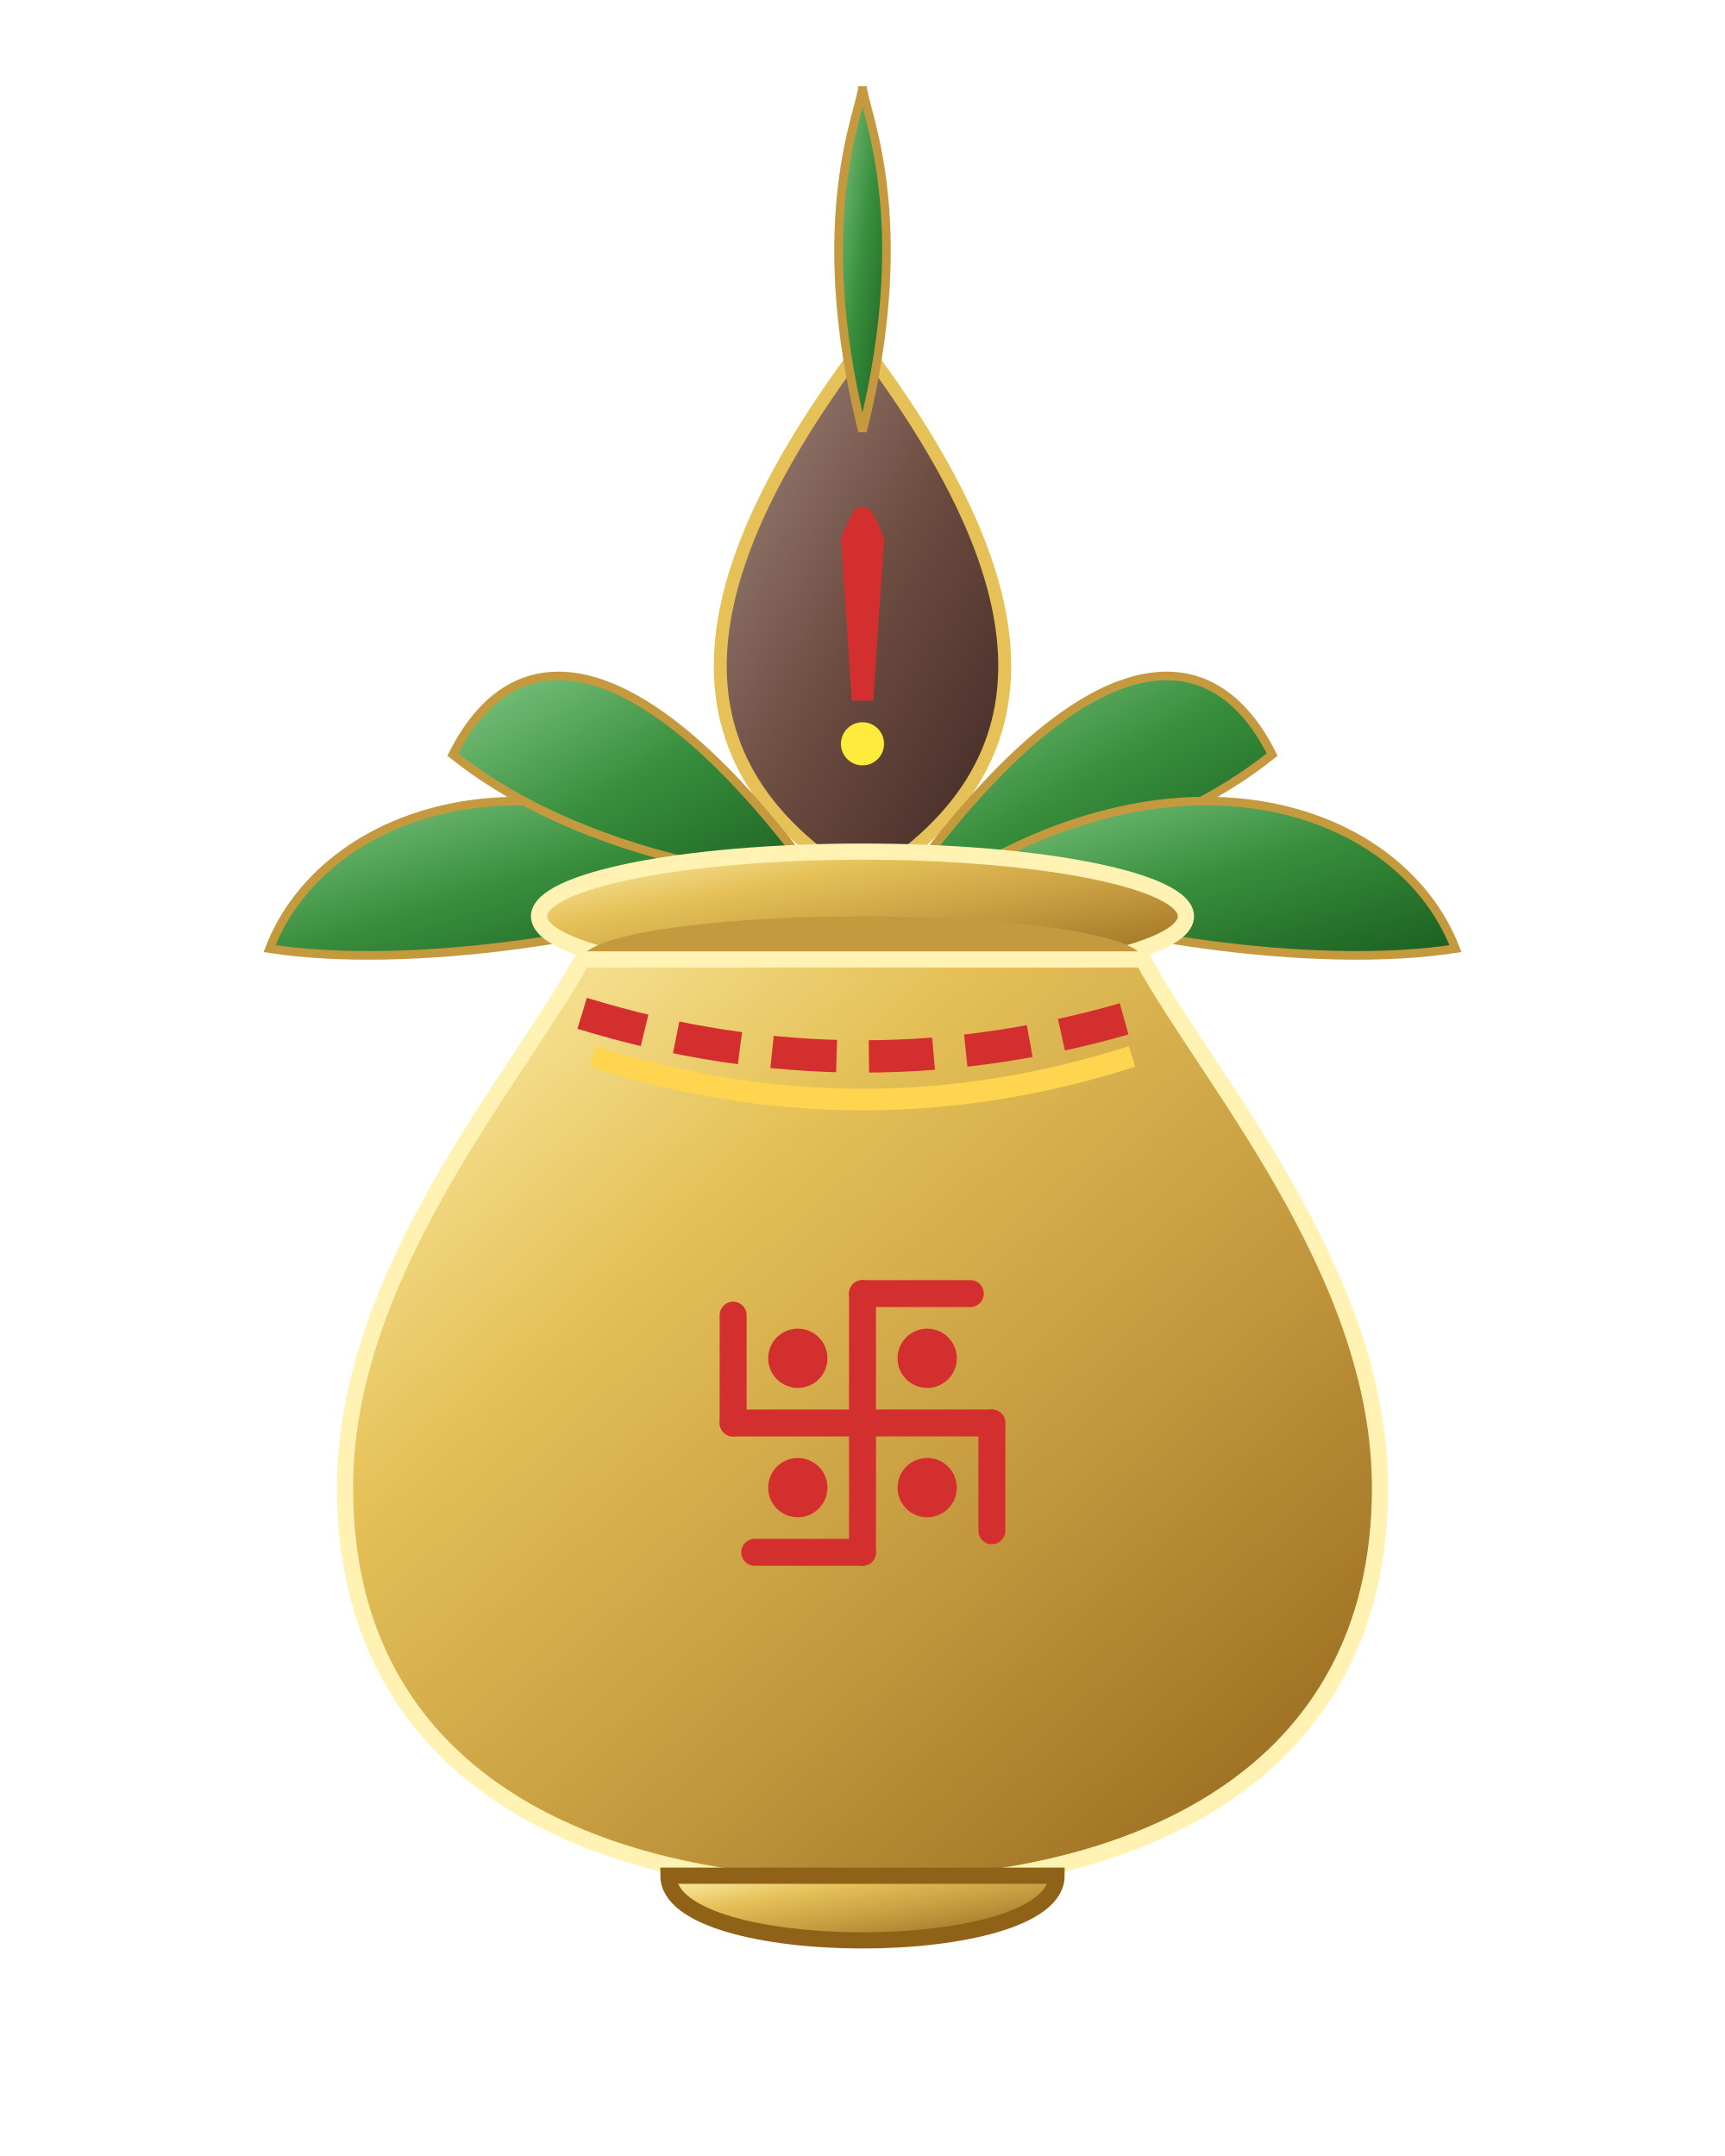
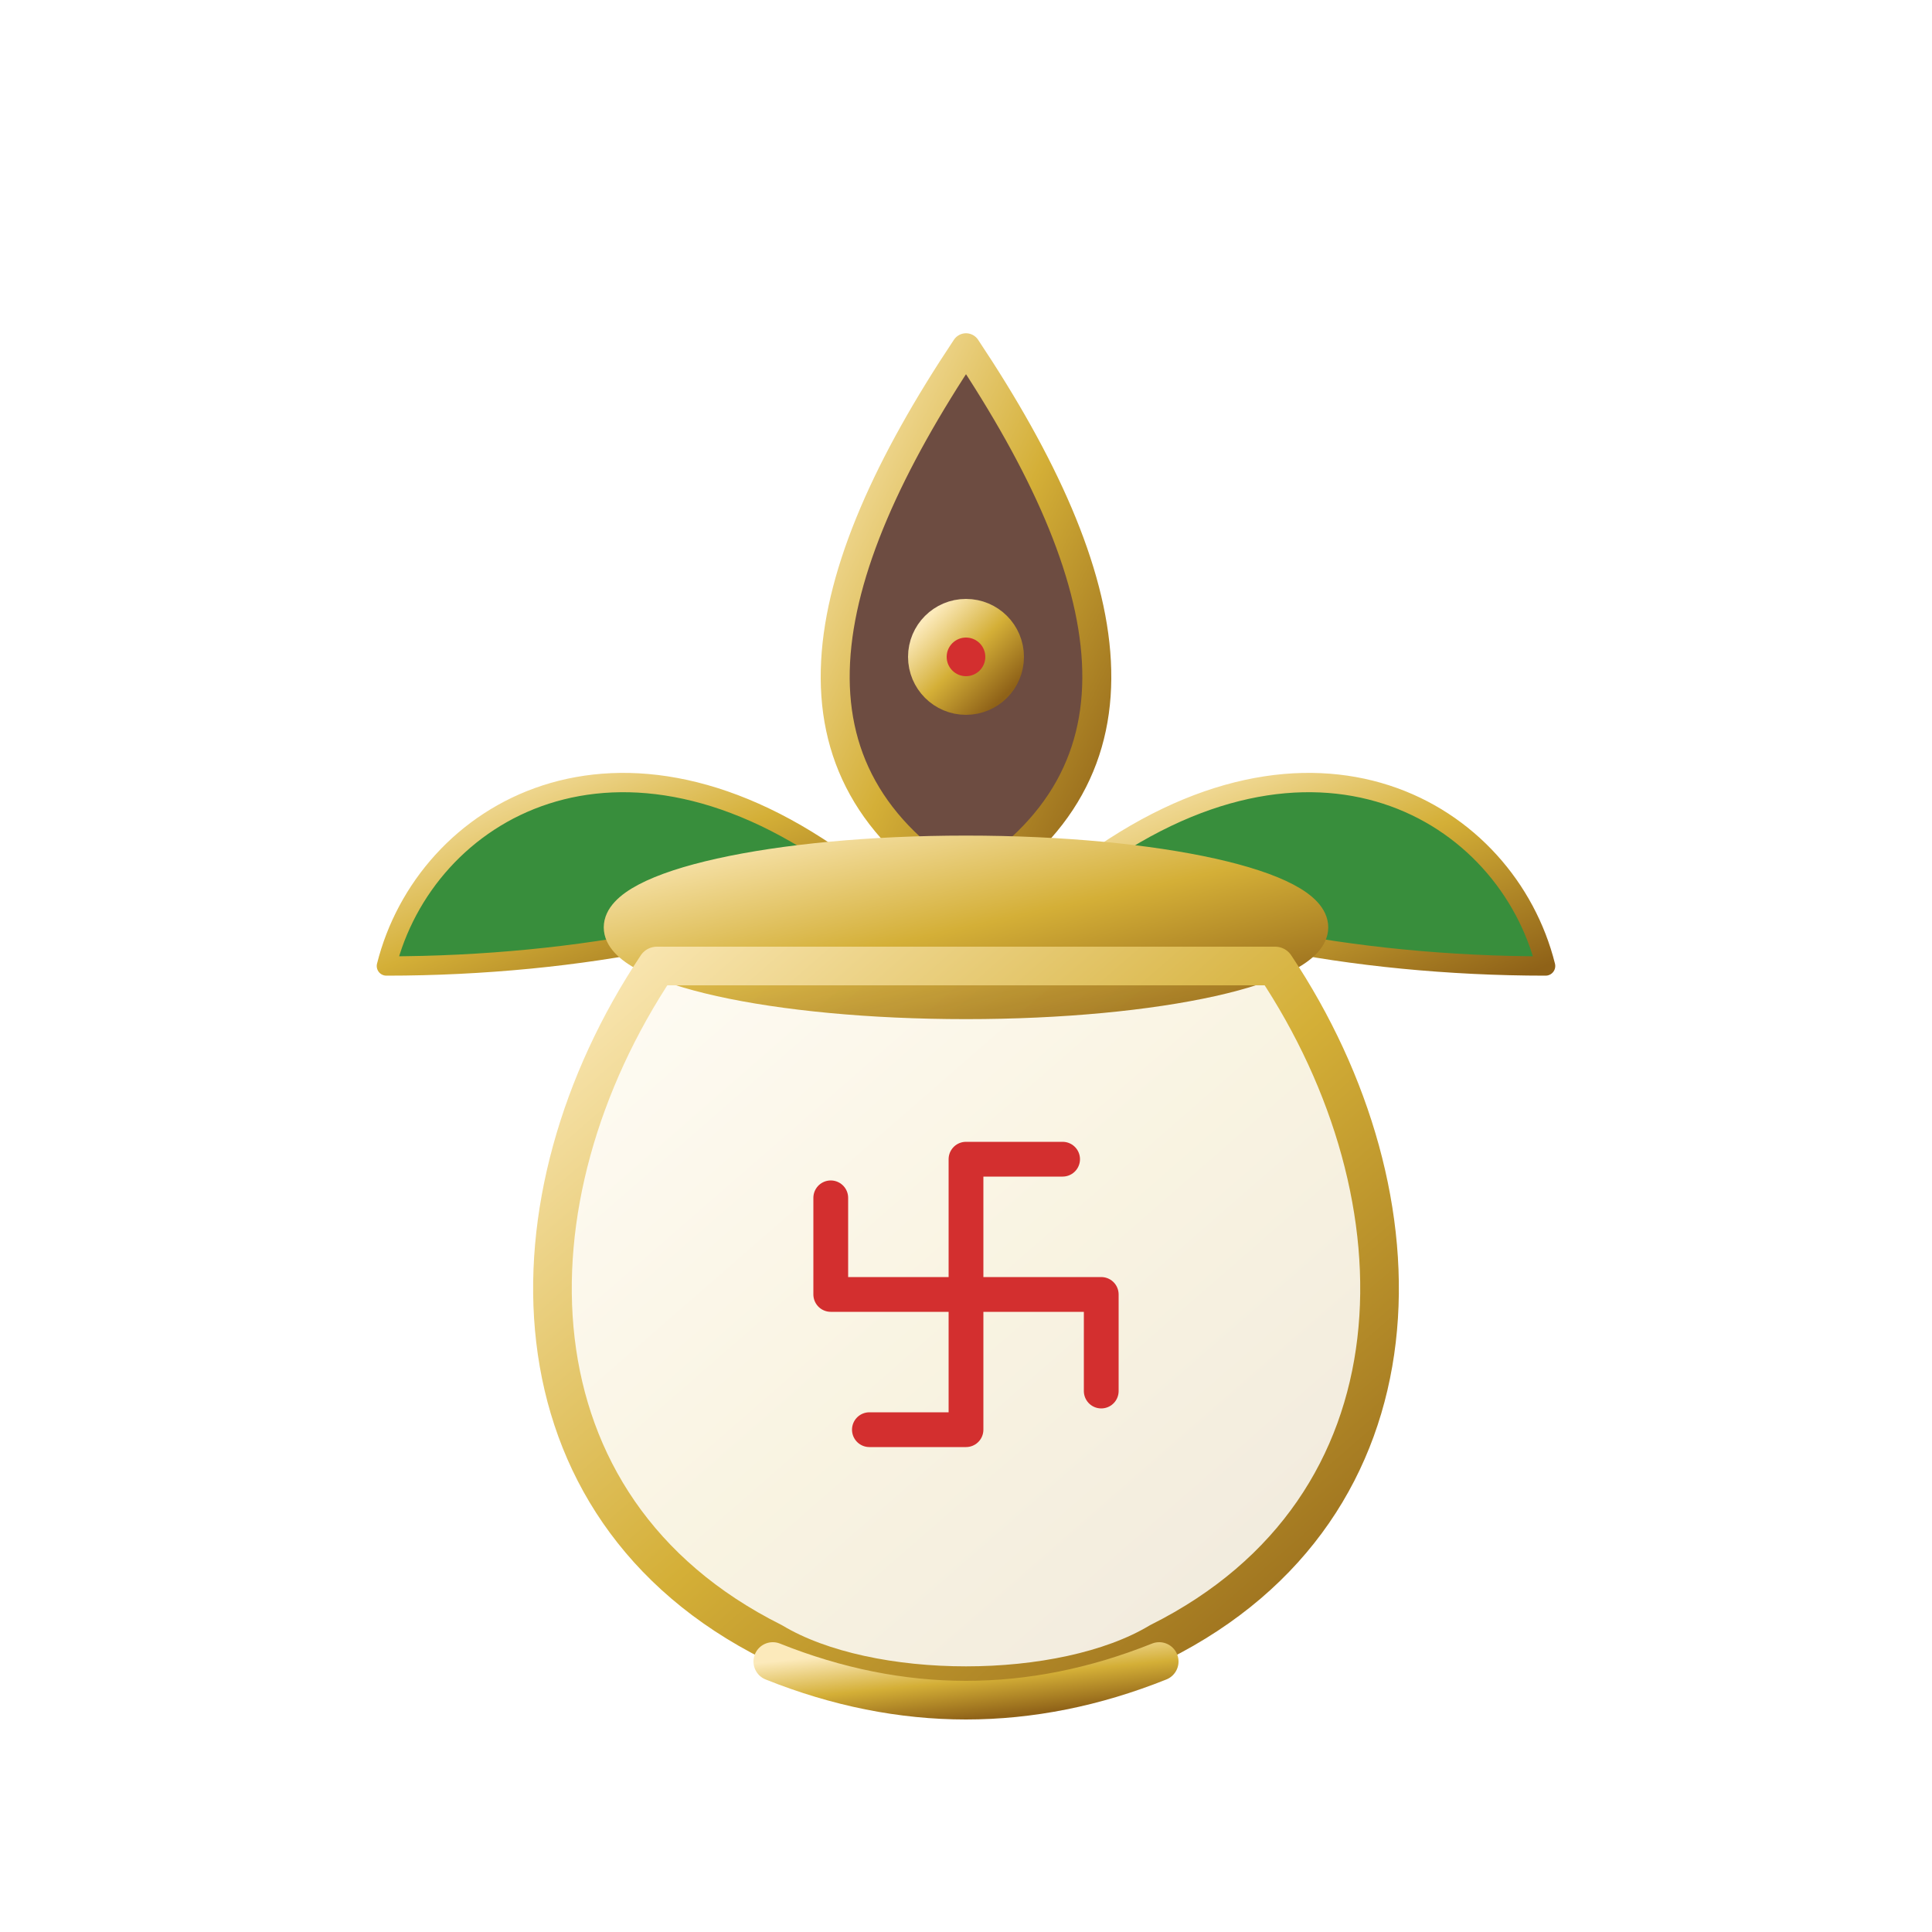
- <svg xmlns="http://www.w3.org/2000/svg" viewBox="0 0 160 200" width="100%" height="100%">
+ <svg xmlns="http://www.w3.org/2000/svg" viewBox="0 0 100 100" width="100%" height="100%">
  <defs>
-     <linearGradient id="kalashGold" x1="0%" y1="0%" x2="100%" y2="100%">
-       <stop offset="0%" stop-color="#FFF2B2" />
-       <stop offset="30%" stop-color="#E5C158" />
-       <stop offset="60%" stop-color="#C59A3F" />
+     <linearGradient id="kGold" x1="0%" y1="0%" x2="100%" y2="100%">
+       <stop offset="0%" stop-color="#FCEABB" />
+       <stop offset="50%" stop-color="#D4AF37" />
      <stop offset="100%" stop-color="#8F6218" />
    </linearGradient>
-     <linearGradient id="leafGreen" x1="0%" y1="0%" x2="100%" y2="100%">
-       <stop offset="0%" stop-color="#81C784" />
-       <stop offset="50%" stop-color="#388E3C" />
-       <stop offset="100%" stop-color="#1B5E20" />
-     </linearGradient>
-     <linearGradient id="coconutBrown" x1="0%" y1="0%" x2="100%" y2="100%">
-       <stop offset="0%" stop-color="#A1887F" />
-       <stop offset="50%" stop-color="#6D4C41" />
-       <stop offset="100%" stop-color="#3E2723" />
-     </linearGradient>
  </defs>
-   <path d="M80 32 C65 52, 60 70, 80 82 C100 70, 95 52, 80 32 Z" fill="url(#coconutBrown)" stroke="#E5C158" stroke-width="1.2" />
-   <path d="M78 50 Q80 44 82 50 L81 65 L79 65 Z" fill="#D32F2F" />
-   <circle cx="80" cy="69" r="2" fill="#FFEB3B" />
-   <path d="M72 82 C50 68, 30 75, 25 88 C38 90, 58 87, 72 82 Z" fill="url(#leafGreen)" stroke="#C59A3F" stroke-width="0.8" />
-   <path d="M76 82 C60 60, 48 58, 42 70 C52 78, 66 81, 76 82 Z" fill="url(#leafGreen)" stroke="#C59A3F" stroke-width="0.8" />
-   <path d="M80 40 C75 20, 80 10, 80 8 C80 10, 85 20, 80 40 Z" fill="url(#leafGreen)" stroke="#C59A3F" stroke-width="0.8" />
-   <path d="M84 82 C100 60, 112 58, 118 70 C108 78, 94 81, 84 82 Z" fill="url(#leafGreen)" stroke="#C59A3F" stroke-width="0.8" />
-   <path d="M88 82 C110 68, 130 75, 135 88 C122 90, 102 87, 88 82 Z" fill="url(#leafGreen)" stroke="#C59A3F" stroke-width="0.8" />
-   <ellipse cx="80" cy="85" rx="30" ry="6" fill="url(#kalashGold)" stroke="#FFF2B2" stroke-width="1.5" />
-   <ellipse cx="80" cy="89" rx="26" ry="4" fill="#C59A3F" />
-   <path d="M54 89 C48 100, 32 118, 32 138 C32 165, 55 175, 80 175 C105 175, 128 165, 128 138 C128 118, 112 100, 106 89 Z" fill="url(#kalashGold)" stroke="#FFF2B2" stroke-width="1.5" />
-   <g stroke="#D32F2F" stroke-width="2.5" fill="none" stroke-linecap="round" stroke-linejoin="round">
-     <path d="M80 120 L80 144" />
-     <path d="M68 132 L92 132" />
-     <path d="M80 120 L90 120" />
-     <path d="M80 144 L70 144" />
-     <path d="M68 132 L68 122" />
-     <path d="M92 132 L92 142" />
-     <circle cx="74" cy="126" r="1.5" fill="#D32F2F" />
-     <circle cx="86" cy="126" r="1.5" fill="#D32F2F" />
-     <circle cx="74" cy="138" r="1.5" fill="#D32F2F" />
-     <circle cx="86" cy="138" r="1.5" fill="#D32F2F" />
+   <g fill="none" stroke="url(#kGold)" stroke-width="2" stroke-linecap="round" stroke-linejoin="round">
+     <path d="M50 18 C42 30 40 40 50 46 C60 40 58 30 50 18 Z" fill="#6D4C41" stroke-width="1.5" />
+     <circle cx="50" cy="34" r="2" fill="#D32F2F" />
+     <path d="M44 45 C32 36 22 42 20 50 C30 50 40 48 44 45 Z" fill="#388E3C" stroke-width="1" />
+     <path d="M56 45 C68 36 78 42 80 50 C70 50 60 48 56 45 Z" fill="#388E3C" stroke-width="1" />
+     <ellipse cx="50" cy="48" rx="18" ry="4" fill="url(#kGold)" stroke-width="1.5" />
+     <path d="M34 50 C26 62 26 78 40 85 C45 88 55 88 60 85 C74 78 74 62 66 50 Z" fill="url(#kGold)" fill-opacity="0.15" />
+     <path d="M50 60 L50 74 M43 67 L57 67 M50 60 L55 60 M50 74 L45 74 M43 67 L43 62 M57 67 L57 72" stroke="#D32F2F" stroke-width="1.8" />
+     <path d="M40 86 Q50 90 60 86" />
  </g>
-   <path d="M54 94 Q80 102 106 94" fill="none" stroke="#D32F2F" stroke-width="3" stroke-dasharray="6 3" />
-   <path d="M55 98 Q80 106 105 98" fill="none" stroke="#FFD54F" stroke-width="2" />
-   <path d="M62 174 C62 182, 98 182, 98 174 Z" fill="url(#kalashGold)" stroke="#8F6218" stroke-width="1.5" />
</svg>
